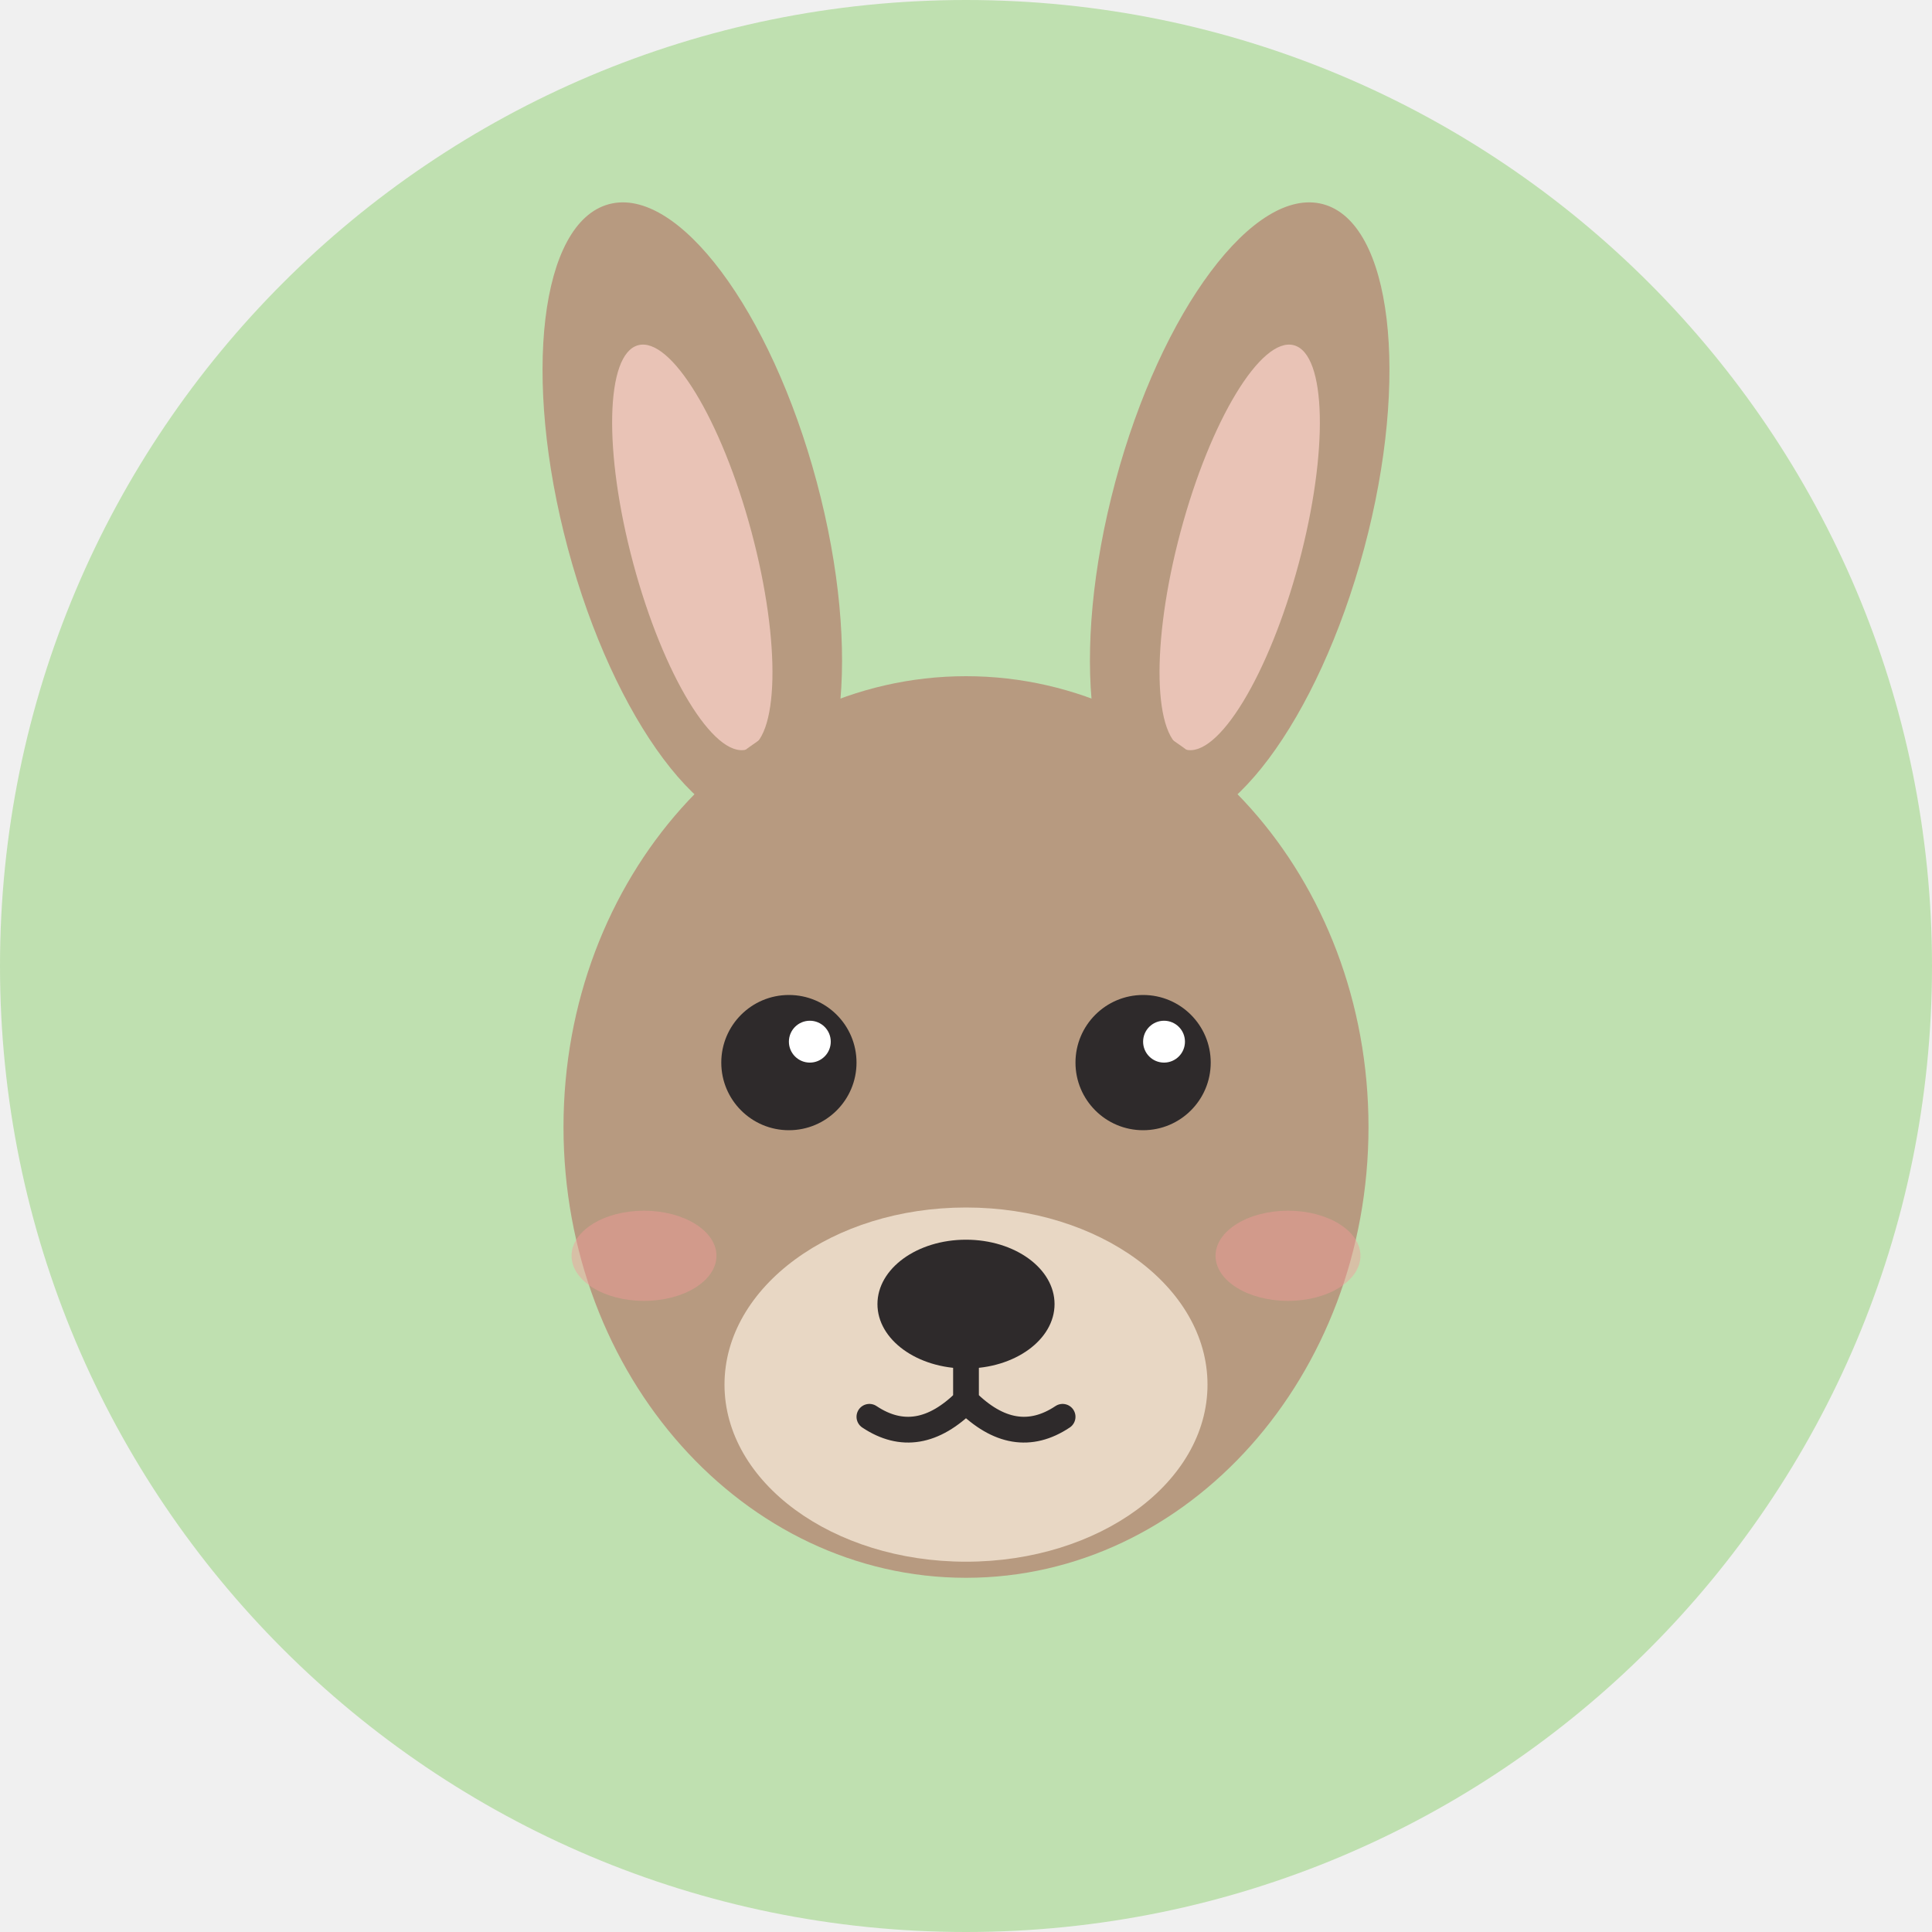
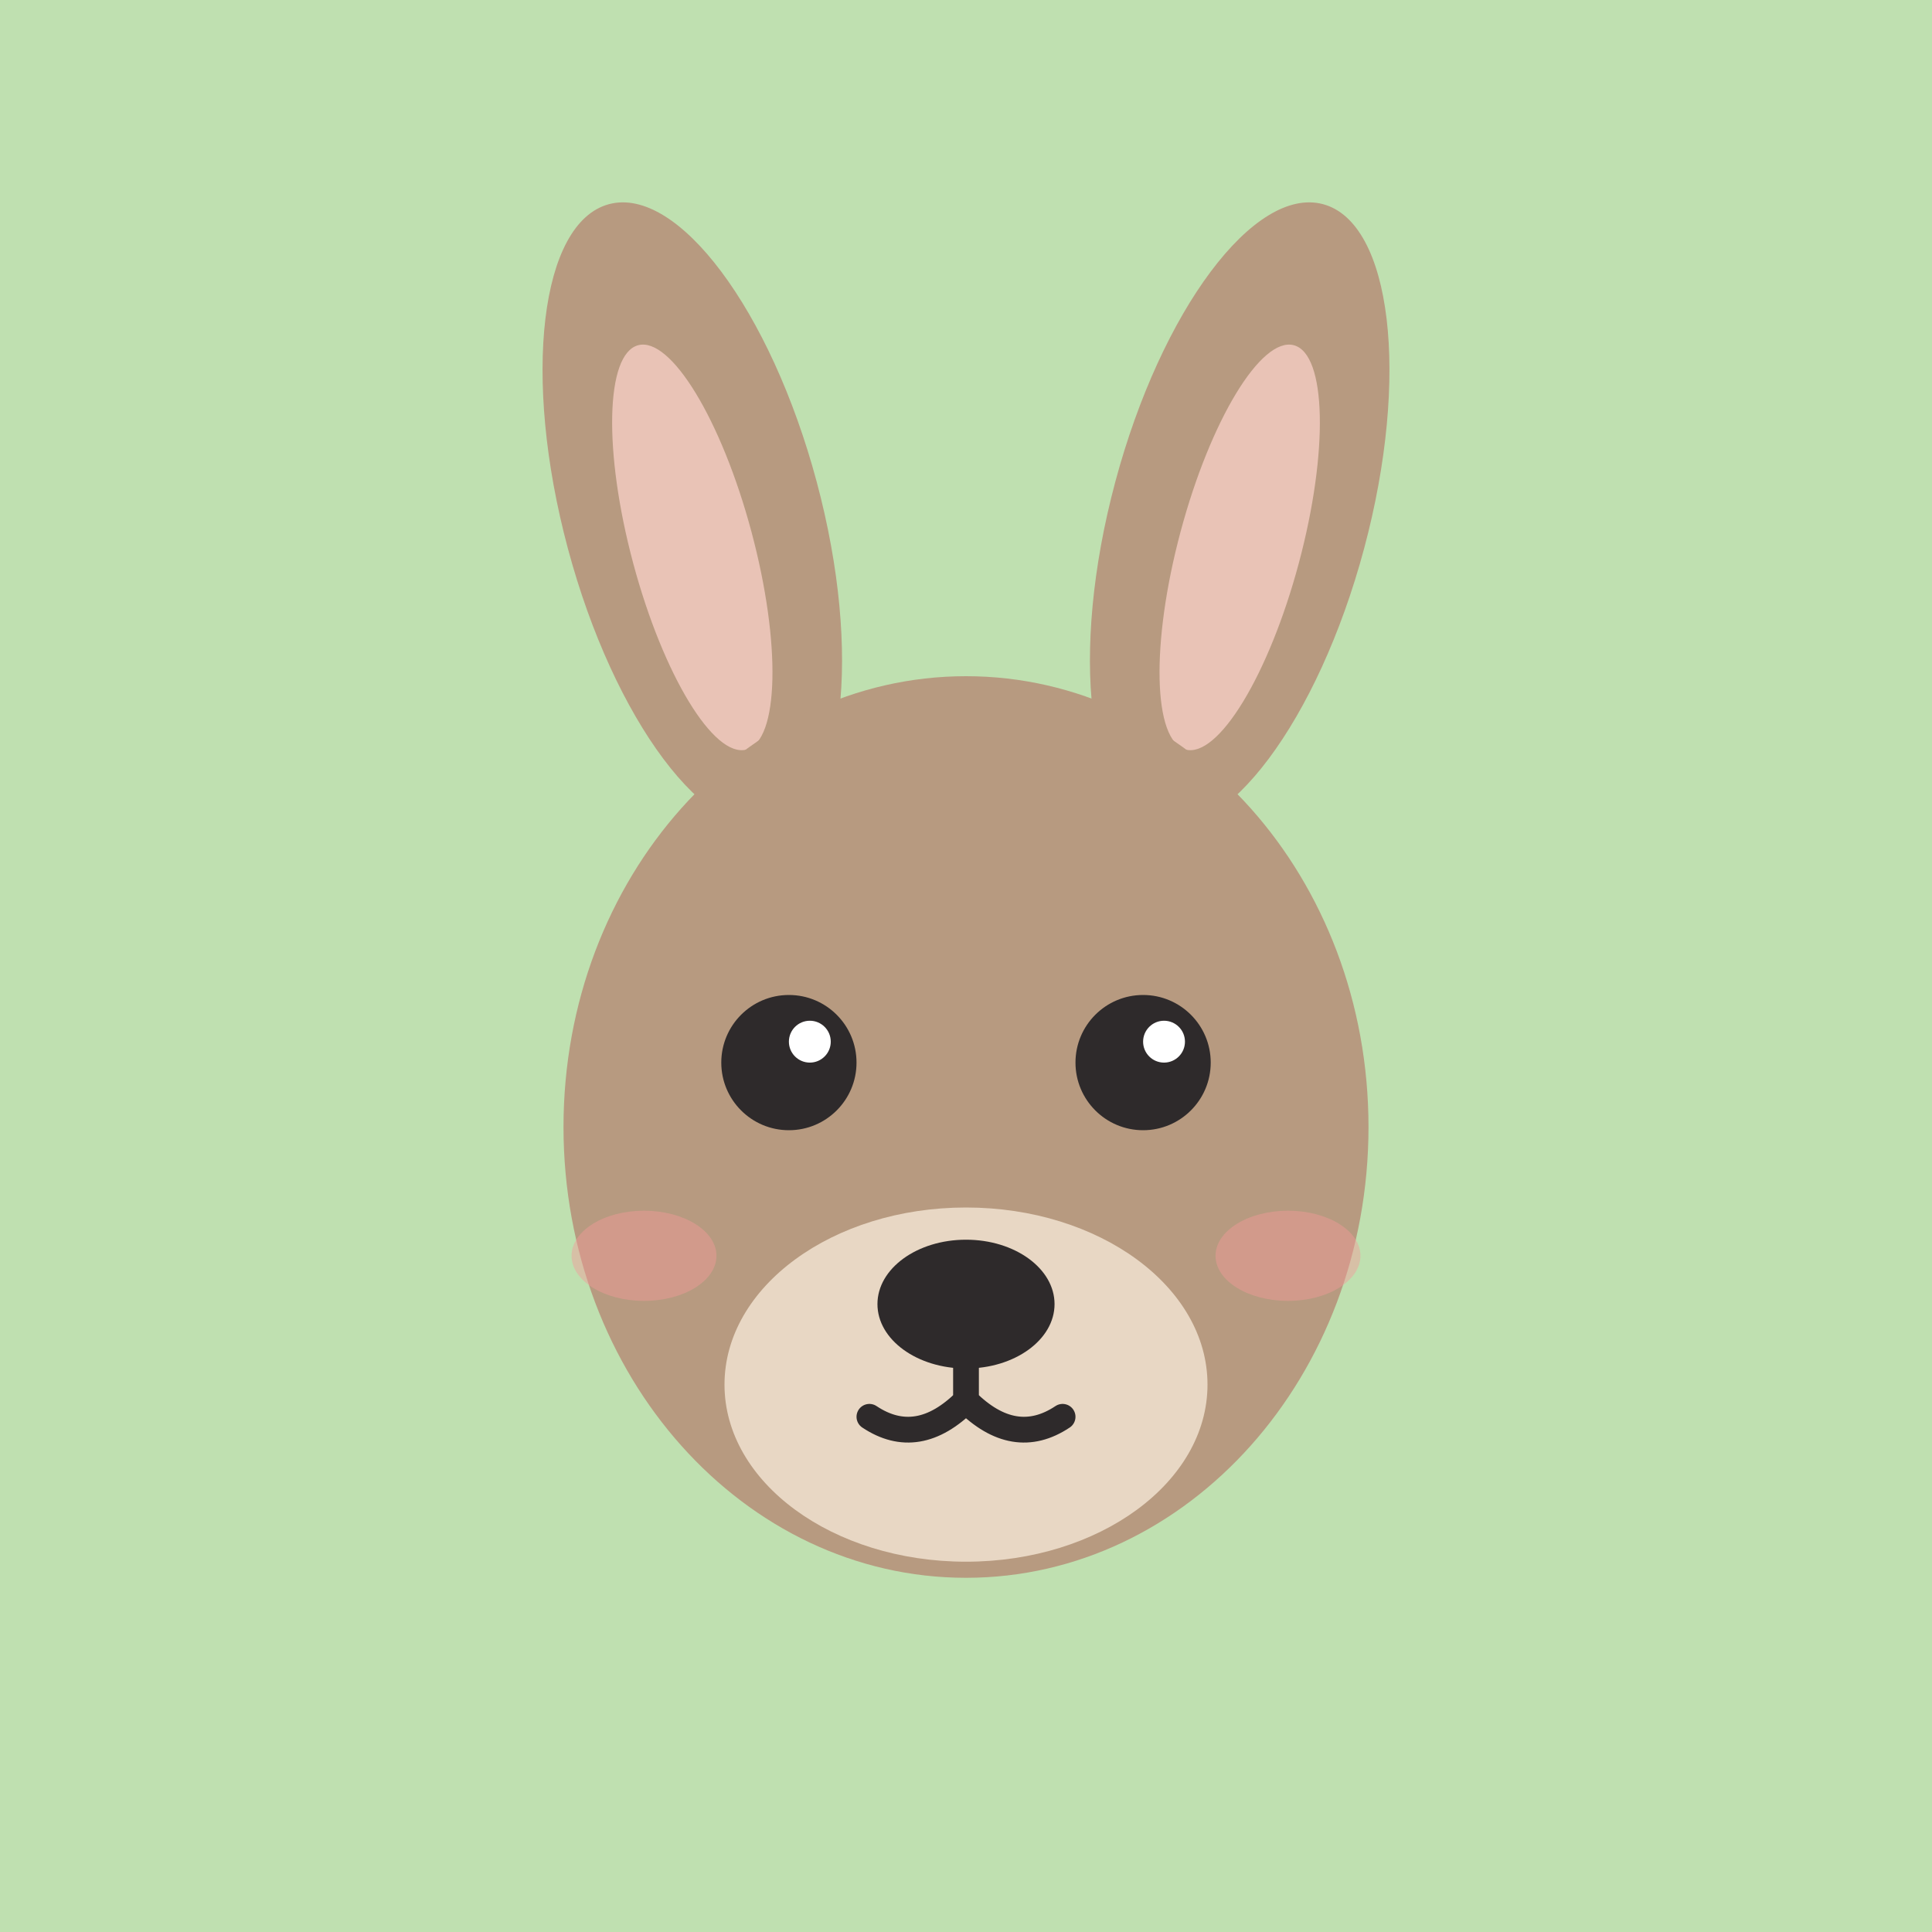
<svg xmlns="http://www.w3.org/2000/svg" viewBox="0 0 120 120" width="120" height="120">
-   <defs>
-     <clipPath id="clip-wallaby-sage">
-       <circle cx="60" cy="60" r="60" />
-     </clipPath>
-   </defs>
-   <g clip-path="url(#clip-wallaby-sage)">
-     <rect width="120" height="120" fill="#BFE0B0" />
-     <ellipse cx="43" cy="32" rx="8" ry="20" fill="#B79A80" transform="rotate(-15 43 32)" />
-     <ellipse cx="77" cy="32" rx="8" ry="20" fill="#B79A80" transform="rotate(15 77 32)" />
-     <ellipse cx="43" cy="34" rx="3.8" ry="13" fill="#E9C3B6" transform="rotate(-15 43 34)" />
-     <ellipse cx="77" cy="34" rx="3.8" ry="13" fill="#E9C3B6" transform="rotate(15 77 34)" />
-     <ellipse cx="60" cy="70" rx="25" ry="28" fill="#B79A80" />
-     <ellipse cx="60" cy="86" rx="15" ry="11" fill="#E8D7C4" />
-     <circle cx="49" cy="66" r="4.2" fill="#2E2A2B" />
-     <circle cx="50.3" cy="64.7" r="1.3" fill="#FFFFFF" />
-     <circle cx="71" cy="66" r="4.2" fill="#2E2A2B" />
-     <circle cx="72.3" cy="64.7" r="1.3" fill="#FFFFFF" />
-     <ellipse cx="60" cy="81" rx="5.5" ry="4" fill="#2E2A2B" />
-     <path d="M60 84 L60 87 M60 87 Q57 90 54 88 M60 87 Q63 90 66 88" fill="none" stroke="#2E2A2B" stroke-width="1.6" stroke-linecap="round" stroke-linejoin="round" />
-     <g opacity=".45">
-       <ellipse cx="40" cy="78" rx="4.5" ry="2.8" fill="#F49A9A" />
-       <ellipse cx="80" cy="78" rx="4.5" ry="2.8" fill="#F49A9A" />
-     </g>
+   <rect width="120" height="120" fill="#BFE0B0" />
+   <ellipse cx="43" cy="32" rx="8" ry="20" fill="#B79A80" transform="rotate(-15 43 32)" />
+   <ellipse cx="77" cy="32" rx="8" ry="20" fill="#B79A80" transform="rotate(15 77 32)" />
+   <ellipse cx="43" cy="34" rx="3.8" ry="13" fill="#E9C3B6" transform="rotate(-15 43 34)" />
+   <ellipse cx="77" cy="34" rx="3.8" ry="13" fill="#E9C3B6" transform="rotate(15 77 34)" />
+   <ellipse cx="60" cy="70" rx="25" ry="28" fill="#B79A80" />
+   <ellipse cx="60" cy="86" rx="15" ry="11" fill="#E8D7C4" />
+   <circle cx="49" cy="66" r="4.2" fill="#2E2A2B" />
+   <circle cx="50.3" cy="64.7" r="1.3" fill="#FFFFFF" />
+   <circle cx="71" cy="66" r="4.2" fill="#2E2A2B" />
+   <circle cx="72.3" cy="64.7" r="1.3" fill="#FFFFFF" />
+   <ellipse cx="60" cy="81" rx="5.5" ry="4" fill="#2E2A2B" />
+   <path d="M60 84 L60 87 M60 87 Q57 90 54 88 M60 87 Q63 90 66 88" fill="none" stroke="#2E2A2B" stroke-width="1.6" stroke-linecap="round" stroke-linejoin="round" />
+   <g opacity=".45">
+     <ellipse cx="40" cy="78" rx="4.5" ry="2.8" fill="#F49A9A" />
+     <ellipse cx="80" cy="78" rx="4.5" ry="2.8" fill="#F49A9A" />
  </g>
</svg>
